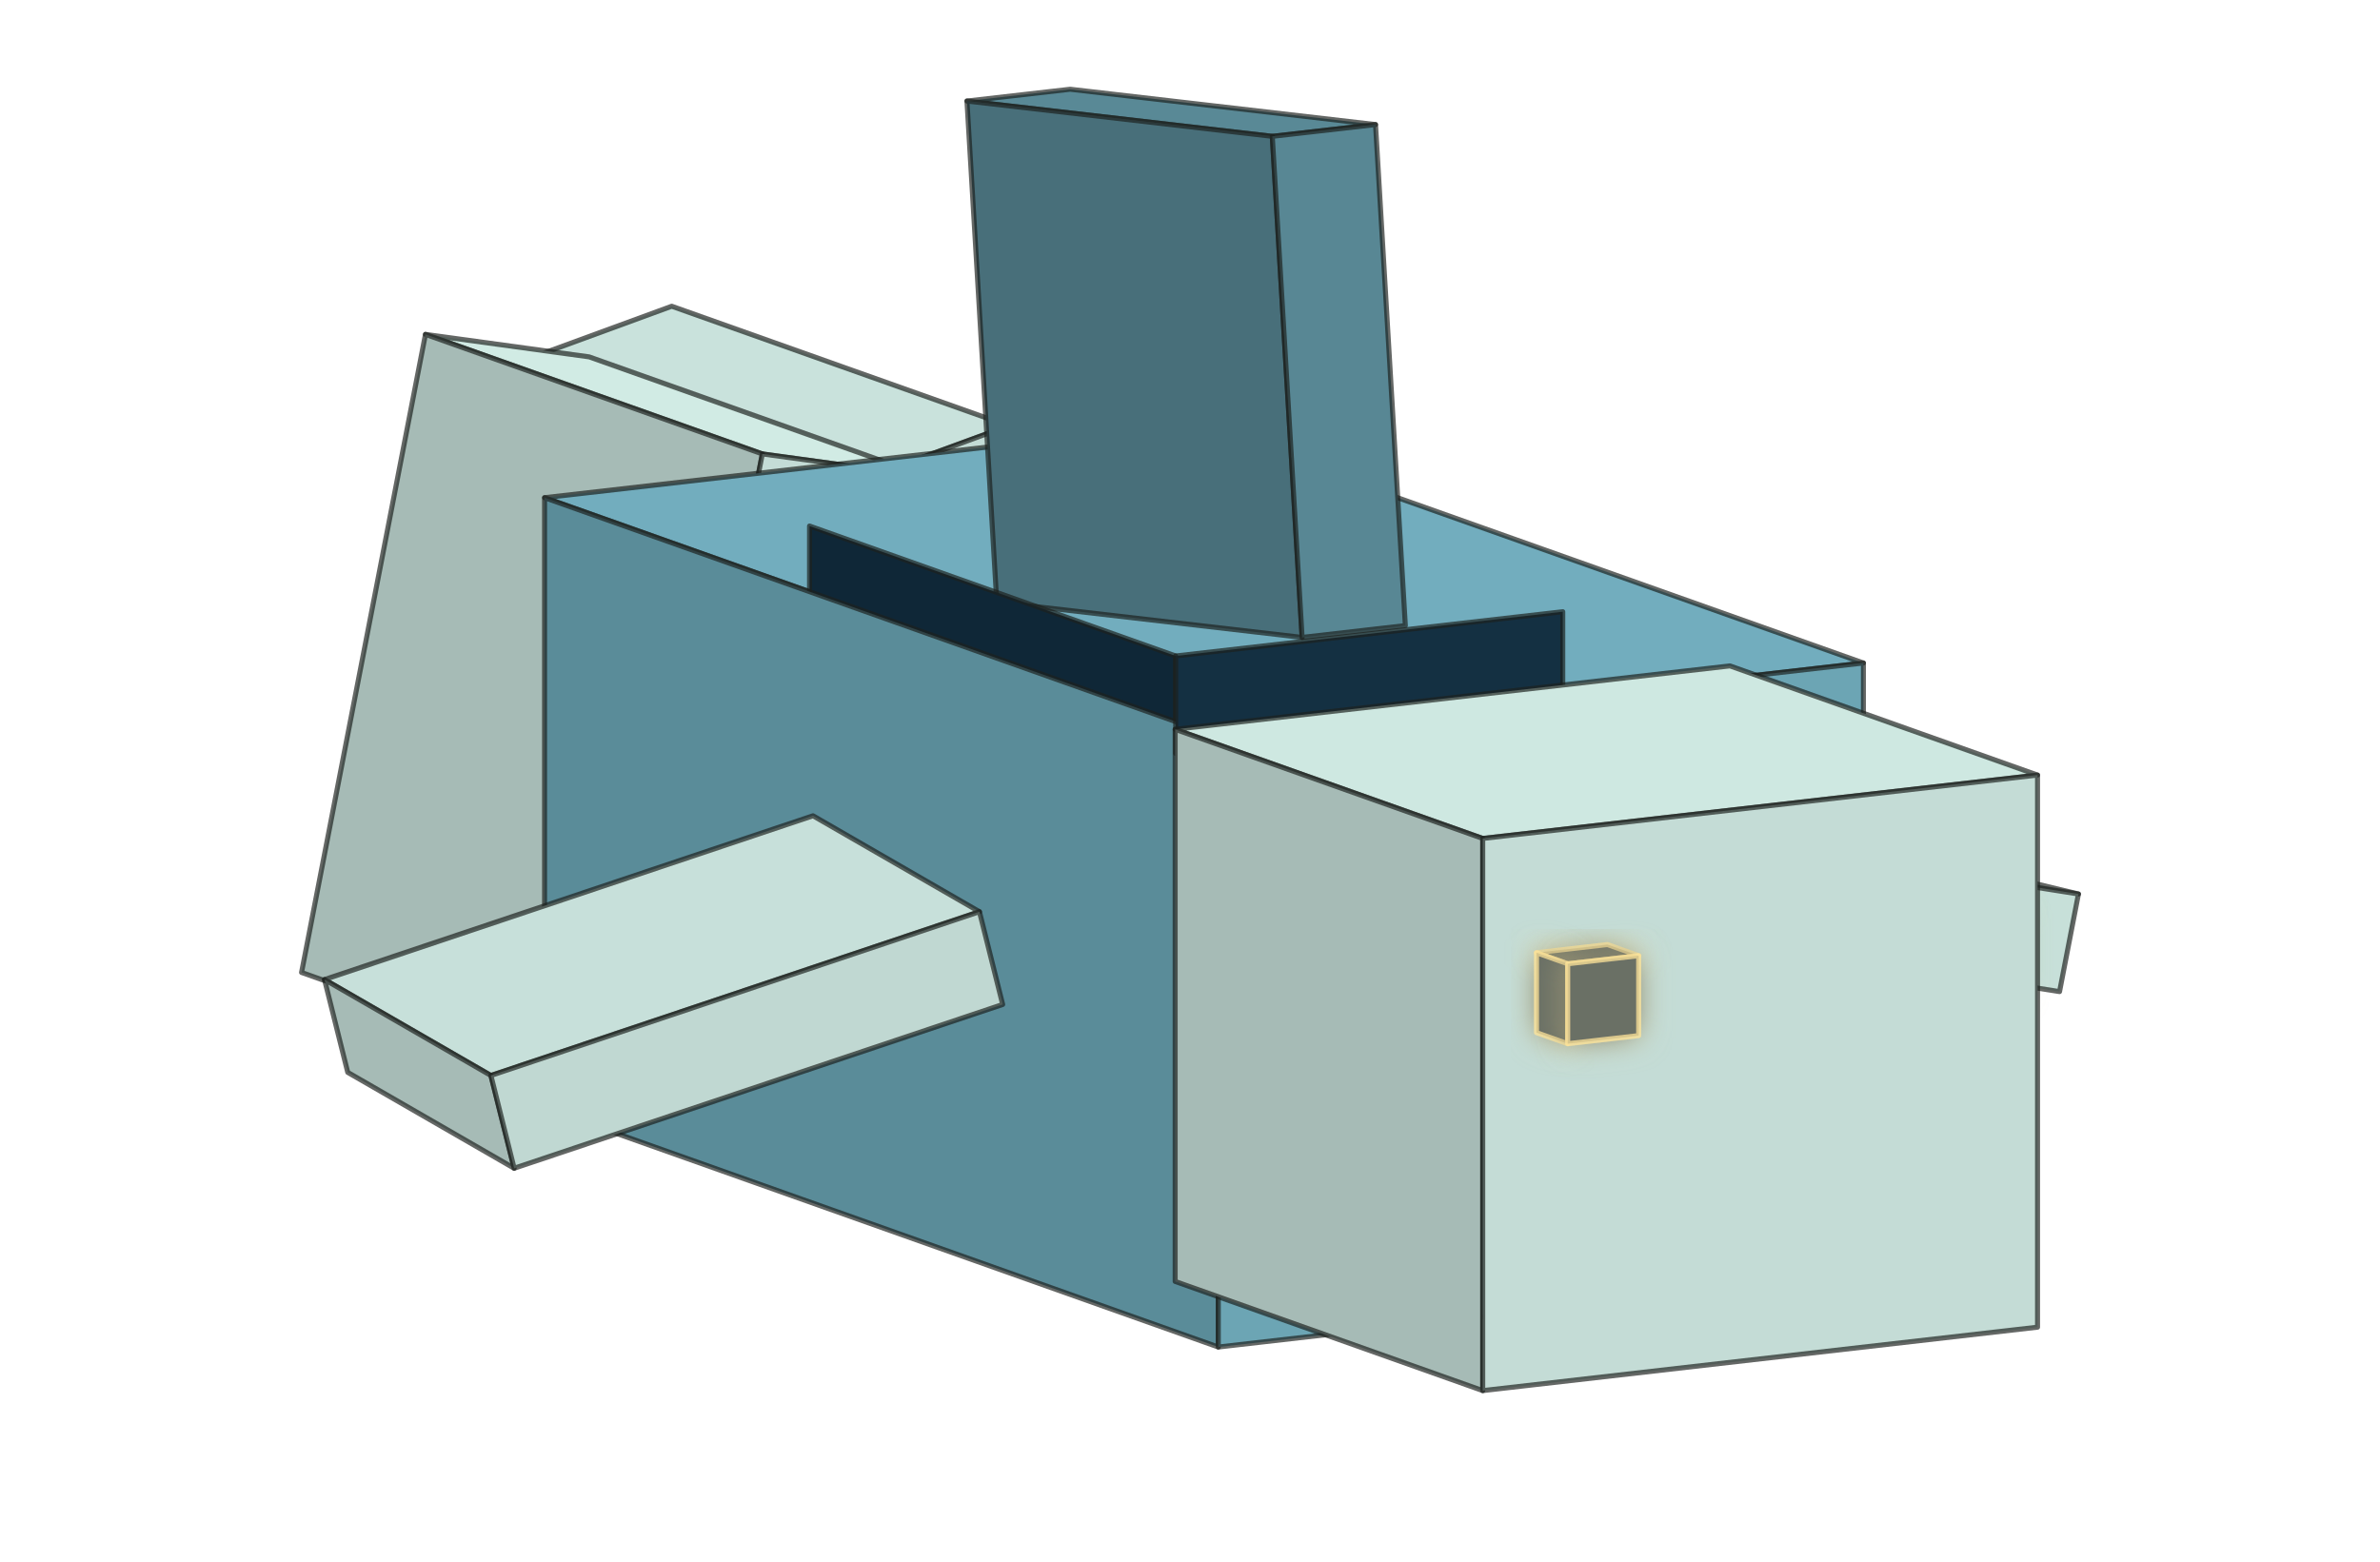
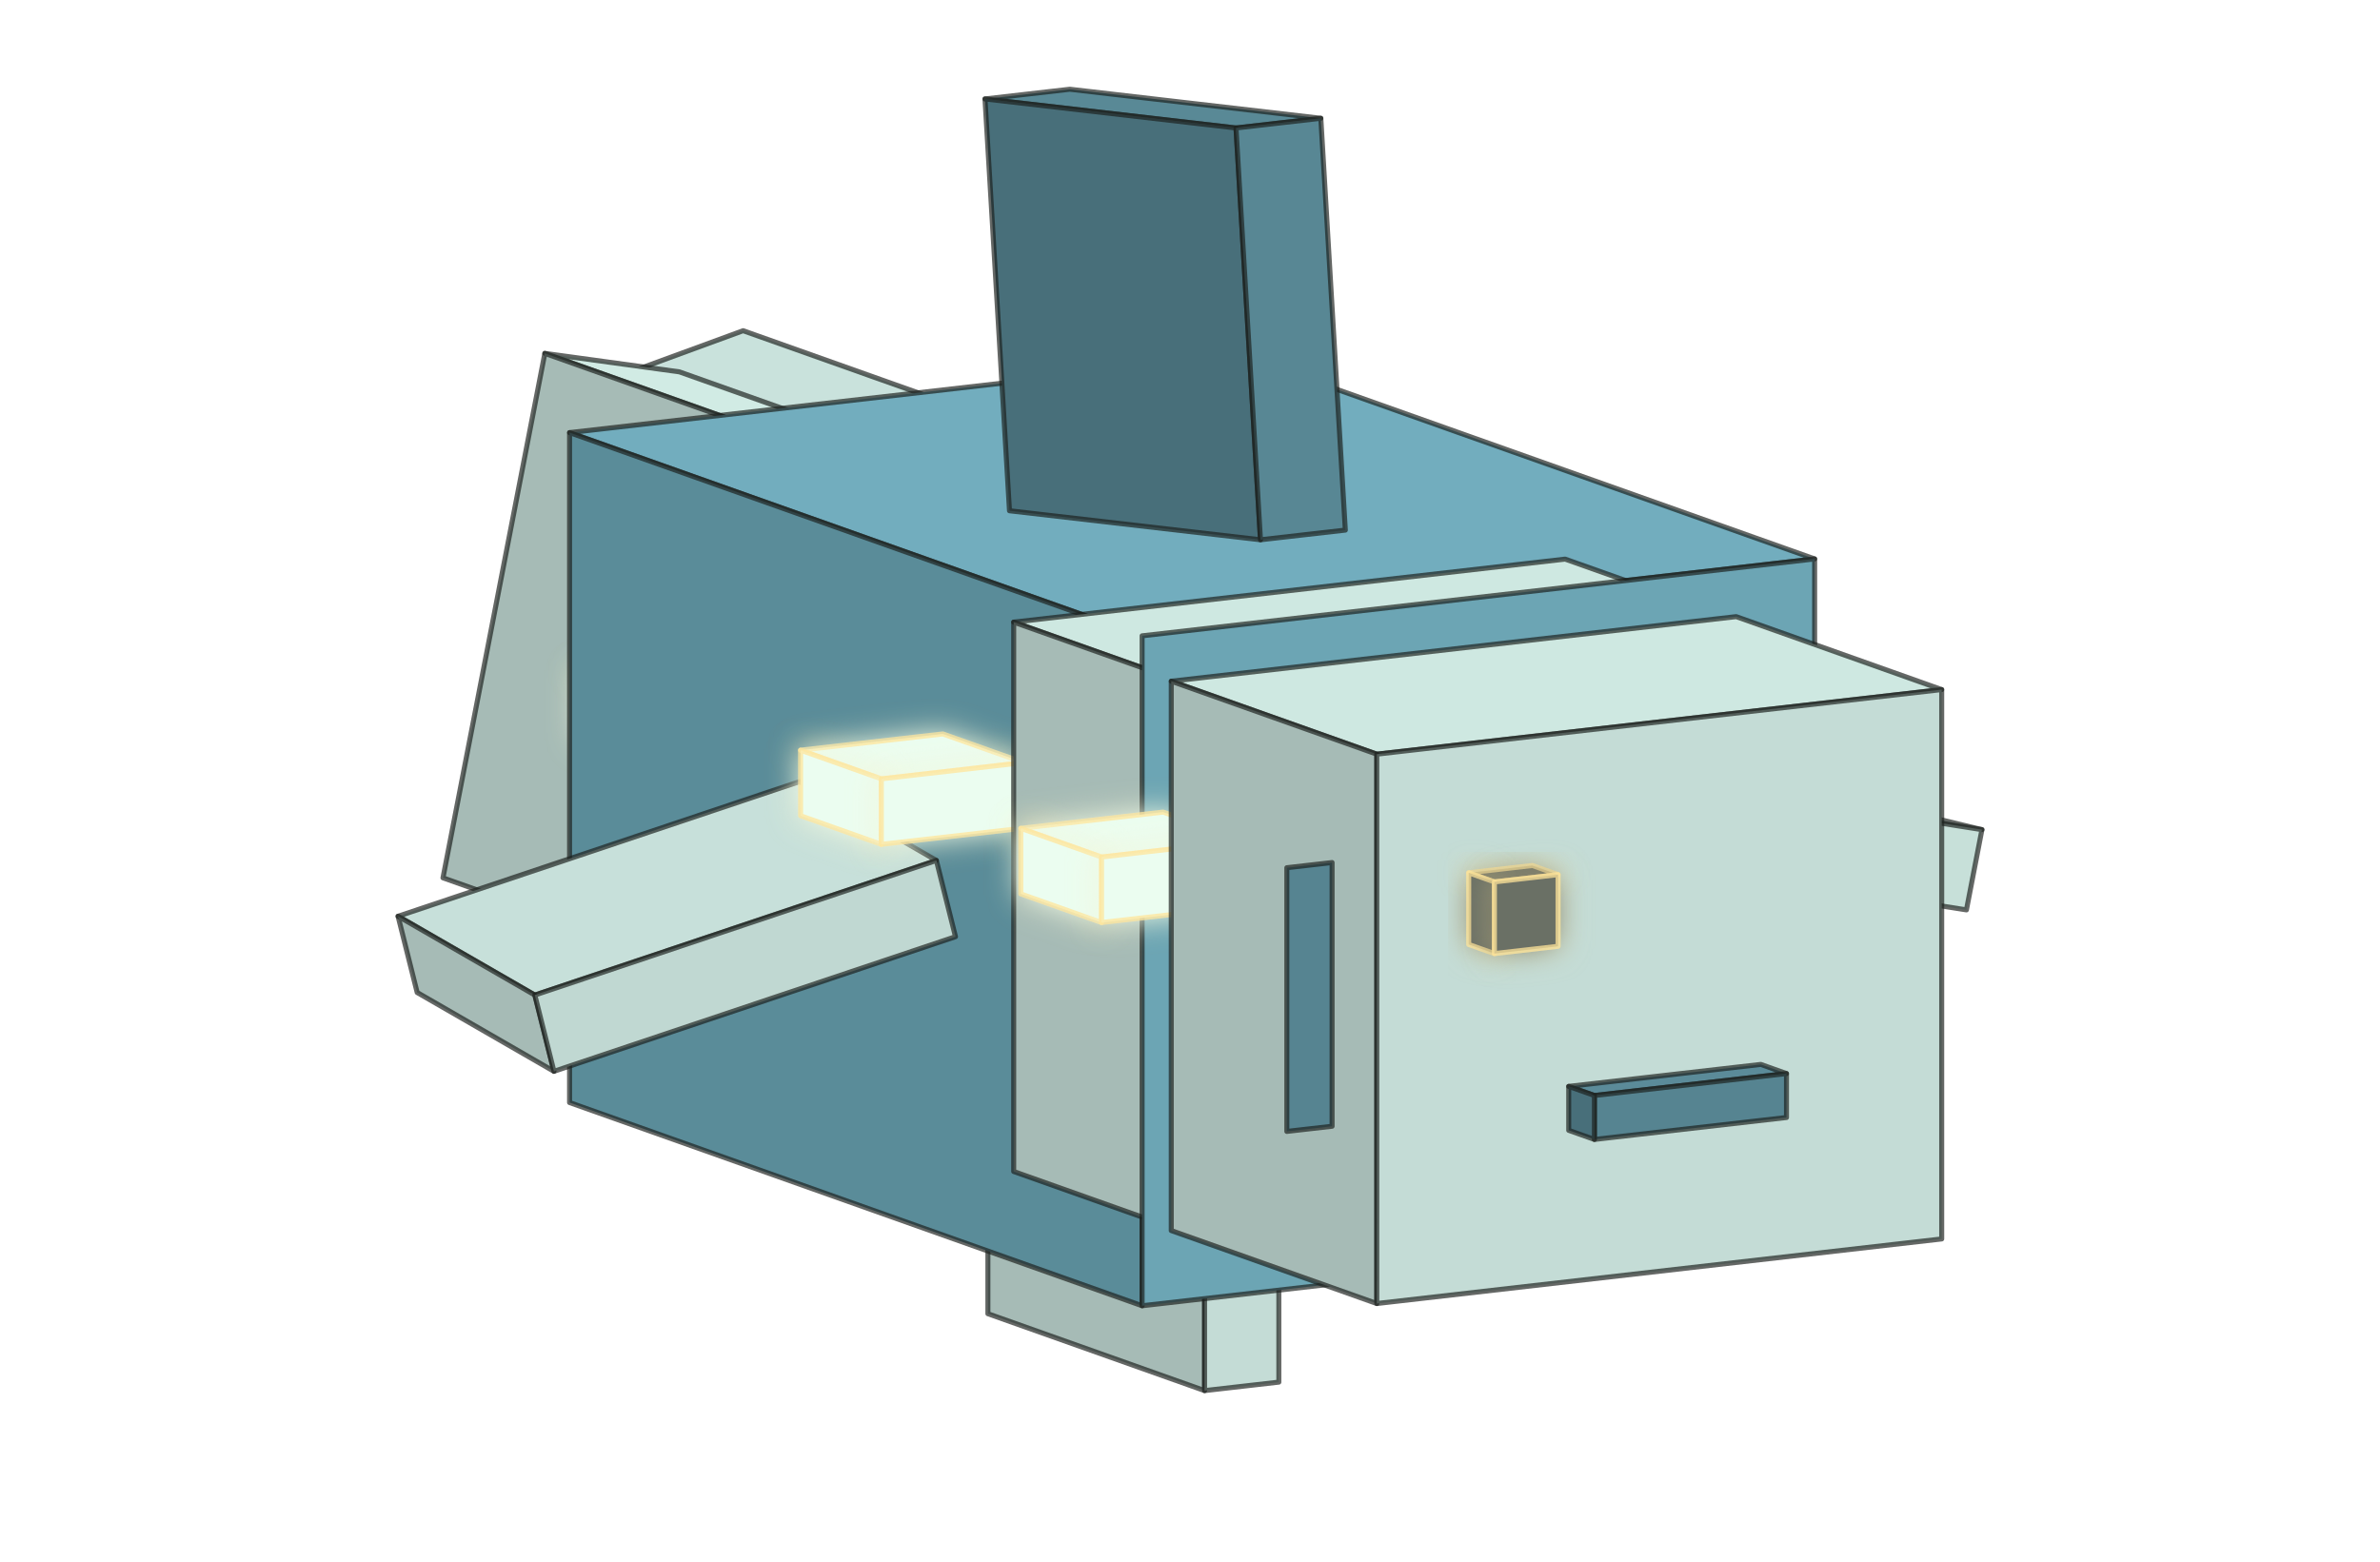
<svg xmlns="http://www.w3.org/2000/svg" width="640" height="420" viewBox="0 0 640 420" role="img" aria-labelledby="portrait-title">
  <defs>
    <filter id="portrait-glow" x="-80%" y="-80%" width="260%" height="260%">
      <feGaussianBlur stdDeviation="4" result="blur" />
      <feMerge>
        <feMergeNode in="blur" />
        <feMergeNode in="SourceGraphic" />
      </feMerge>
    </filter>
    <filter id="portrait-shadow" x="-40%" y="-80%" width="180%" height="260%">
      <feGaussianBlur stdDeviation="8" />
    </filter>
  </defs>
  <g>
-     <polygon points="260.51,294.62 227.19,130.63 136.61,98.48 169.92,262.47" fill="#a6bbb6" stroke="#1c211e" stroke-opacity=".68" stroke-width="1.35" stroke-linejoin="round" vector-effect="non-scaling-stroke" />
-     <polygon points="271.21,114.51 180.63,82.36 136.61,98.48 227.19,130.63" fill="#c9e2dc" stroke="#1c211e" stroke-opacity=".68" stroke-width="1.35" stroke-linejoin="round" vector-effect="non-scaling-stroke" />
-     <polygon points="249.01,128.13 158.43,95.98 114.41,89.93 205.00,122.08" fill="#d1ebe4" stroke="#1c211e" stroke-opacity=".68" stroke-width="1.35" stroke-linejoin="round" vector-effect="non-scaling-stroke" />
-     <polygon points="171.68,293.69 205.00,122.08 114.41,89.93 81.09,261.54" fill="#a6bbb6" stroke="#1c211e" stroke-opacity=".68" stroke-width="1.35" stroke-linejoin="round" vector-effect="non-scaling-stroke" />
-     <polygon points="304.53,278.50 271.21,114.51 227.19,130.63 260.51,294.62" fill="#c4dcd6" stroke="#1c211e" stroke-opacity=".68" stroke-width="1.35" stroke-linejoin="round" vector-effect="non-scaling-stroke" />
-     <polygon points="215.70,299.74 249.01,128.13 205.00,122.08 171.68,293.69" fill="#c4dcd6" stroke="#1c211e" stroke-opacity=".68" stroke-width="1.35" stroke-linejoin="round" vector-effect="non-scaling-stroke" />
-     <polygon points="558.91,240.44 471.91,219.47 365.14,202.65 452.14,223.61" fill="#d0eae3" stroke="#1c211e" stroke-opacity=".68" stroke-width="1.35" stroke-linejoin="round" vector-effect="non-scaling-stroke" />
-     <polygon points="447.06,249.86 452.14,223.61 365.14,202.65 360.06,228.90" fill="#a6bbb6" stroke="#1c211e" stroke-opacity=".68" stroke-width="1.35" stroke-linejoin="round" vector-effect="non-scaling-stroke" />
-     <polygon points="553.83,266.69 558.91,240.44 452.14,223.61 447.06,249.86" fill="#c7e0d9" stroke="#1c211e" stroke-opacity=".68" stroke-width="1.35" stroke-linejoin="round" vector-effect="non-scaling-stroke" />
-     <polygon points="420.24,164.52 321.78,129.57 217.69,141.47 316.15,176.42" fill="#153346" stroke="#1c211e" stroke-opacity=".68" stroke-width="1.35" stroke-linejoin="round" vector-effect="non-scaling-stroke" />
-     <polygon points="501.09,178.31 319.92,114.01 146.44,133.85 327.61,198.15" fill="#72adbe" stroke="#1c211e" stroke-opacity=".68" stroke-width="1.35" stroke-linejoin="round" vector-effect="non-scaling-stroke" />
-     <polygon points="369.89,33.50 287.78,24.00 260.02,27.17 342.13,36.67" fill="#598996" stroke="#1c211e" stroke-opacity=".68" stroke-width="1.35" stroke-linejoin="round" vector-effect="non-scaling-stroke" />
-     <polygon points="350.15,171.43 342.13,36.67 260.02,27.17 268.04,161.93" fill="#486f7a" stroke="#1c211e" stroke-opacity=".68" stroke-width="1.35" stroke-linejoin="round" vector-effect="non-scaling-stroke" />
-     <polygon points="316.15,202.63 316.15,176.42 217.69,141.47 217.69,167.68" fill="#0f2737" stroke="#1c211e" stroke-opacity=".68" stroke-width="1.35" stroke-linejoin="round" vector-effect="non-scaling-stroke" />
-     <polygon points="327.61,362.28 327.61,198.15 146.44,133.85 146.44,297.97" fill="#5a8c99" stroke="#1c211e" stroke-opacity=".68" stroke-width="1.35" stroke-linejoin="round" vector-effect="non-scaling-stroke" />
-     <polygon points="263.38,245.20 218.62,219.40 87.26,263.45 132.01,289.25" fill="#c7e0da" stroke="#1c211e" stroke-opacity=".68" stroke-width="1.35" stroke-linejoin="round" vector-effect="non-scaling-stroke" />
-     <polygon points="138.26,314.20 132.01,289.25 87.26,263.45 93.51,288.41" fill="#a6bbb6" stroke="#1c211e" stroke-opacity=".68" stroke-width="1.35" stroke-linejoin="round" vector-effect="non-scaling-stroke" />
-     <polygon points="420.24,190.73 420.24,164.52 316.15,176.42 316.15,202.63" fill="#143042" stroke="#1c211e" stroke-opacity=".68" stroke-width="1.35" stroke-linejoin="round" vector-effect="non-scaling-stroke" />
-     <polygon points="377.91,168.25 369.89,33.50 342.13,36.67 350.15,171.43" fill="#588794" stroke="#1c211e" stroke-opacity=".68" stroke-width="1.35" stroke-linejoin="round" vector-effect="non-scaling-stroke" />
-     <polygon points="269.63,270.15 263.38,245.20 132.01,289.25 138.26,314.20" fill="#c0d8d2" stroke="#1c211e" stroke-opacity=".68" stroke-width="1.35" stroke-linejoin="round" vector-effect="non-scaling-stroke" />
-     <polygon points="501.09,342.44 501.09,178.31 327.61,198.15 327.61,362.28" fill="#6ca5b4" stroke="#1c211e" stroke-opacity=".68" stroke-width="1.35" stroke-linejoin="round" vector-effect="non-scaling-stroke" />
-     <polygon points="547.91,208.45 465.20,179.09 316.01,196.15 398.72,225.50" fill="#cee8e1" stroke="#1c211e" stroke-opacity=".68" stroke-width="1.35" stroke-linejoin="round" vector-effect="non-scaling-stroke" />
-     <polygon points="398.72,374.00 398.72,225.50 316.01,196.15 316.01,344.64" fill="#a6bbb6" stroke="#1c211e" stroke-opacity=".68" stroke-width="1.35" stroke-linejoin="round" vector-effect="non-scaling-stroke" />
-     <polygon points="542.11,245.43 533.70,242.44 514.62,244.63 523.02,247.61" fill="#6b6f65" stroke="#ffe59a" stroke-opacity=".74" stroke-width="1.35" stroke-linejoin="round" vector-effect="non-scaling-stroke" filter="url(#portrait-glow)" />
-     <polygon points="523.02,269.10 523.02,247.61 514.62,244.63 514.62,266.12" fill="#6b6f65" stroke="#ffe59a" stroke-opacity=".74" stroke-width="1.35" stroke-linejoin="round" vector-effect="non-scaling-stroke" filter="url(#portrait-glow)" />
-     <polygon points="542.11,266.92 542.11,245.43 523.02,247.61 523.02,269.10" fill="#6b6f65" stroke="#ffe59a" stroke-opacity=".74" stroke-width="1.35" stroke-linejoin="round" vector-effect="non-scaling-stroke" filter="url(#portrait-glow)" />
-     <polygon points="547.91,356.94 547.91,208.45 398.72,225.50 398.72,374.00" fill="#c4dcd6" stroke="#1c211e" stroke-opacity=".68" stroke-width="1.35" stroke-linejoin="round" vector-effect="non-scaling-stroke" />
-     <polygon points="440.65,257.03 432.25,254.04 413.17,256.23 421.57,259.21" fill="#6b6f65" stroke="#ffe59a" stroke-opacity=".74" stroke-width="1.35" stroke-linejoin="round" vector-effect="non-scaling-stroke" filter="url(#portrait-glow)" />
-     <polygon points="421.57,280.70 421.57,259.21 413.17,256.23 413.17,277.72" fill="#6b6f65" stroke="#ffe59a" stroke-opacity=".74" stroke-width="1.35" stroke-linejoin="round" vector-effect="non-scaling-stroke" filter="url(#portrait-glow)" />
-     <polygon points="440.65,278.52 440.65,257.03 421.57,259.21 421.57,280.70" fill="#6b6f65" stroke="#ffe59a" stroke-opacity=".74" stroke-width="1.35" stroke-linejoin="round" vector-effect="non-scaling-stroke" filter="url(#portrait-glow)" />
+     <polygon points="265.49,263.41 238.11,128.62 163.65,102.19 191.04,236.98" fill="#a6bbb6" stroke="#1c211e" stroke-opacity=".68" stroke-width="1.35" stroke-linejoin="round" vector-effect="non-scaling-stroke" />
+     <polygon points="274.29,115.37 199.83,88.94 163.65,102.19 238.11,128.62" fill="#c9e2dc" stroke="#1c211e" stroke-opacity=".68" stroke-width="1.35" stroke-linejoin="round" vector-effect="non-scaling-stroke" />
+     <polygon points="257.14,126.44 182.69,100.01 146.51,95.04 220.96,121.47" fill="#d1ebe4" stroke="#1c211e" stroke-opacity=".68" stroke-width="1.35" stroke-linejoin="round" vector-effect="non-scaling-stroke" />
+     <polygon points="193.58,262.52 220.96,121.47 146.51,95.04 119.12,236.09" fill="#a6bbb6" stroke="#1c211e" stroke-opacity=".68" stroke-width="1.35" stroke-linejoin="round" vector-effect="non-scaling-stroke" />
+     <polygon points="301.67,250.16 274.29,115.37 238.11,128.62 265.49,263.41" fill="#c4dcd6" stroke="#1c211e" stroke-opacity=".68" stroke-width="1.35" stroke-linejoin="round" vector-effect="non-scaling-stroke" />
+     <polygon points="382.42,165.05 360.70,157.35 322.45,161.72 344.16,169.43" fill="#5b8b99" stroke="#1c211e" stroke-opacity=".68" stroke-width="1.35" stroke-linejoin="round" vector-effect="non-scaling-stroke" />
+     <polygon points="344.16,187.05 344.16,169.43 322.45,161.72 322.45,179.35" fill="#486f7a" stroke="#1c211e" stroke-opacity=".68" stroke-width="1.35" stroke-linejoin="round" vector-effect="non-scaling-stroke" />
+     <polygon points="321.93,147.90 272.66,130.41 171.39,141.99 220.66,159.48" fill="#5b8b99" stroke="#1c211e" stroke-opacity=".68" stroke-width="1.35" stroke-linejoin="round" vector-effect="non-scaling-stroke" />
+     <polygon points="229.76,267.49 257.14,126.44 220.96,121.47 193.58,262.52" fill="#c4dcd6" stroke="#1c211e" stroke-opacity=".68" stroke-width="1.35" stroke-linejoin="round" vector-effect="non-scaling-stroke" />
+     <polygon points="382.42,182.68 382.42,165.05 344.16,169.43 344.16,187.05" fill="#568491" stroke="#1c211e" stroke-opacity=".68" stroke-width="1.35" stroke-linejoin="round" vector-effect="non-scaling-stroke" />
+     <polygon points="220.66,263.98 220.66,159.48 171.39,141.99 171.39,246.50" fill="#486f7a" stroke="#1c211e" stroke-opacity=".68" stroke-width="1.35" stroke-linejoin="round" vector-effect="non-scaling-stroke" />
+     <polygon points="321.93,252.40 321.93,147.90 220.66,159.48 220.66,263.98" fill="#568491" stroke="#1c211e" stroke-opacity=".68" stroke-width="1.35" stroke-linejoin="round" vector-effect="non-scaling-stroke" />
+     <polygon points="532.96,223.13 461.46,205.90 373.70,192.07 445.20,209.30" fill="#d0eae3" stroke="#1c211e" stroke-opacity=".68" stroke-width="1.35" stroke-linejoin="round" vector-effect="non-scaling-stroke" />
+     <polygon points="441.03,230.88 445.20,209.30 373.70,192.07 369.52,213.64" fill="#a6bbb6" stroke="#1c211e" stroke-opacity=".68" stroke-width="1.35" stroke-linejoin="round" vector-effect="non-scaling-stroke" />
+     <polygon points="323.92,374.00 323.92,309.76 265.65,289.08 265.65,353.32" fill="#a6bbb6" stroke="#1c211e" stroke-opacity=".68" stroke-width="1.35" stroke-linejoin="round" vector-effect="non-scaling-stroke" />
+     <polygon points="343.89,307.48 285.62,286.80 265.65,289.08 323.92,309.76" fill="#cee8e1" stroke="#1c211e" stroke-opacity=".68" stroke-width="1.35" stroke-linejoin="round" vector-effect="non-scaling-stroke" />
+     <polygon points="528.79,244.71 532.96,223.13 445.20,209.30 441.03,230.88" fill="#c7e0d9" stroke="#1c211e" stroke-opacity=".68" stroke-width="1.35" stroke-linejoin="round" vector-effect="non-scaling-stroke" />
+     <polygon points="216.04,184.08 194.32,176.37 156.07,180.74 177.78,188.45" fill="#ebfdf0" stroke="#ffe59a" stroke-opacity=".74" stroke-width="1.35" stroke-linejoin="round" vector-effect="non-scaling-stroke" filter="url(#portrait-glow)" />
+     <polygon points="177.78,206.08 177.78,188.45 156.07,180.74 156.07,198.37" fill="#ebfdf0" stroke="#ffe59a" stroke-opacity=".74" stroke-width="1.35" stroke-linejoin="round" vector-effect="non-scaling-stroke" filter="url(#portrait-glow)" />
+     <polygon points="441.63,186.07 419.92,178.36 381.66,182.74 403.38,190.44" fill="#5b8b99" stroke="#1c211e" stroke-opacity=".68" stroke-width="1.35" stroke-linejoin="round" vector-effect="non-scaling-stroke" />
+     <polygon points="216.04,201.70 216.04,184.08 177.78,188.45 177.78,206.08" fill="#ebfdf0" stroke="#ffe59a" stroke-opacity=".74" stroke-width="1.35" stroke-linejoin="round" vector-effect="non-scaling-stroke" filter="url(#portrait-glow)" />
+     <polygon points="403.38,208.07 403.38,190.44 381.66,182.74 381.66,200.36" fill="#486f7a" stroke="#1c211e" stroke-opacity=".68" stroke-width="1.35" stroke-linejoin="round" vector-effect="non-scaling-stroke" />
+     <polygon points="441.63,203.70 441.63,186.07 403.38,190.44 403.38,208.07" fill="#568491" stroke="#1c211e" stroke-opacity=".68" stroke-width="1.35" stroke-linejoin="round" vector-effect="non-scaling-stroke" />
+     <polygon points="343.89,371.72 343.89,307.48 323.92,309.76 323.92,374.00" fill="#c4dcd6" stroke="#1c211e" stroke-opacity=".68" stroke-width="1.35" stroke-linejoin="round" vector-effect="non-scaling-stroke" />
+     <polygon points="487.97,150.32 334.00,95.67 153.16,116.35 307.12,171.00" fill="#72adbe" stroke="#1c211e" stroke-opacity=".68" stroke-width="1.35" stroke-linejoin="round" vector-effect="non-scaling-stroke" />
+     <polygon points="355.18,31.81 287.69,24.00 264.87,26.61 332.37,34.42" fill="#598996" stroke="#1c211e" stroke-opacity=".68" stroke-width="1.35" stroke-linejoin="round" vector-effect="non-scaling-stroke" />
+     <polygon points="338.95,145.17 332.37,34.42 264.87,26.61 271.46,137.37" fill="#486f7a" stroke="#1c211e" stroke-opacity=".68" stroke-width="1.35" stroke-linejoin="round" vector-effect="non-scaling-stroke" />
+     <polygon points="307.12,351.18 307.12,171.00 153.16,116.35 153.16,296.53" fill="#5a8c99" stroke="#1c211e" stroke-opacity=".68" stroke-width="1.35" stroke-linejoin="round" vector-effect="non-scaling-stroke" />
+     <polygon points="275.25,205.09 253.54,197.39 215.28,201.76 237.00,209.47" fill="#ebfdf0" stroke="#ffe59a" stroke-opacity=".74" stroke-width="1.35" stroke-linejoin="round" vector-effect="non-scaling-stroke" filter="url(#portrait-glow)" />
+     <polygon points="251.80,231.41 215.01,210.21 107.04,246.42 143.82,267.62" fill="#c7e0da" stroke="#1c211e" stroke-opacity=".68" stroke-width="1.35" stroke-linejoin="round" vector-effect="non-scaling-stroke" />
+     <polygon points="237.00,227.09 237.00,209.47 215.28,201.76 215.28,219.39" fill="#ebfdf0" stroke="#ffe59a" stroke-opacity=".74" stroke-width="1.35" stroke-linejoin="round" vector-effect="non-scaling-stroke" filter="url(#portrait-glow)" />
+     <polygon points="361.77,142.57 355.18,31.81 332.37,34.42 338.95,145.17" fill="#588794" stroke="#1c211e" stroke-opacity=".68" stroke-width="1.35" stroke-linejoin="round" vector-effect="non-scaling-stroke" />
+     <polygon points="500.85,207.09 479.14,199.38 440.88,203.76 462.59,211.46" fill="#5b8b99" stroke="#1c211e" stroke-opacity=".68" stroke-width="1.35" stroke-linejoin="round" vector-effect="non-scaling-stroke" />
+     <polygon points="148.96,288.13 143.82,267.62 107.04,246.42 112.18,266.93" fill="#a6bbb6" stroke="#1c211e" stroke-opacity=".68" stroke-width="1.35" stroke-linejoin="round" vector-effect="non-scaling-stroke" />
+     <polygon points="275.25,222.72 275.25,205.09 237.00,209.47 237.00,227.09" fill="#ebfdf0" stroke="#ffe59a" stroke-opacity=".74" stroke-width="1.35" stroke-linejoin="round" vector-effect="non-scaling-stroke" filter="url(#portrait-glow)" />
+     <polygon points="462.59,229.09 462.59,211.46 440.88,203.76 440.88,221.38" fill="#486f7a" stroke="#1c211e" stroke-opacity=".68" stroke-width="1.35" stroke-linejoin="round" vector-effect="non-scaling-stroke" />
+     <polygon points="500.85,224.72 500.85,207.09 462.59,211.46 462.59,229.09" fill="#568491" stroke="#1c211e" stroke-opacity=".68" stroke-width="1.35" stroke-linejoin="round" vector-effect="non-scaling-stroke" />
+     <polygon points="473.23,168.95 420.88,150.37 272.59,167.32 324.94,185.90" fill="#cee8e1" stroke="#1c211e" stroke-opacity=".68" stroke-width="1.35" stroke-linejoin="round" vector-effect="non-scaling-stroke" />
+     <polygon points="256.94,251.92 251.80,231.41 143.82,267.62 148.96,288.13" fill="#c0d8d2" stroke="#1c211e" stroke-opacity=".68" stroke-width="1.35" stroke-linejoin="round" vector-effect="non-scaling-stroke" />
+     <polygon points="488.83,287.97 488.83,217.05 463.41,208.02 463.41,278.94" fill="#486f7a" stroke="#1c211e" stroke-opacity=".68" stroke-width="1.35" stroke-linejoin="round" vector-effect="non-scaling-stroke" />
+     <polygon points="501.01,215.65 475.58,206.63 463.41,208.02 488.83,217.05" fill="#5b8b99" stroke="#1c211e" stroke-opacity=".68" stroke-width="1.35" stroke-linejoin="round" vector-effect="non-scaling-stroke" />
+     <polygon points="324.94,333.65 324.94,185.90 272.59,167.32 272.59,315.07" fill="#a6bbb6" stroke="#1c211e" stroke-opacity=".68" stroke-width="1.35" stroke-linejoin="round" vector-effect="non-scaling-stroke" />
+     <polygon points="487.97,330.50 487.97,150.32 307.12,171.00 307.12,351.18" fill="#6ca5b4" stroke="#1c211e" stroke-opacity=".68" stroke-width="1.35" stroke-linejoin="round" vector-effect="non-scaling-stroke" />
+     <polygon points="473.23,316.70 473.23,168.95 324.94,185.90 324.94,333.65" fill="#c4dcd6" stroke="#1c211e" stroke-opacity=".68" stroke-width="1.35" stroke-linejoin="round" vector-effect="non-scaling-stroke" />
+     <polygon points="501.01,286.57 501.01,215.65 488.83,217.05 488.83,287.97" fill="#568491" stroke="#1c211e" stroke-opacity=".68" stroke-width="1.35" stroke-linejoin="round" vector-effect="non-scaling-stroke" />
+     <polygon points="334.47,226.11 312.76,218.41 274.50,222.78 296.21,230.49" fill="#ebfdf0" stroke="#ffe59a" stroke-opacity=".74" stroke-width="1.35" stroke-linejoin="round" vector-effect="non-scaling-stroke" filter="url(#portrait-glow)" />
+     <polygon points="296.21,248.11 296.21,230.49 274.50,222.78 274.50,240.41" fill="#ebfdf0" stroke="#ffe59a" stroke-opacity=".74" stroke-width="1.35" stroke-linejoin="round" vector-effect="non-scaling-stroke" filter="url(#portrait-glow)" />
+     <polygon points="522.14,185.46 466.87,165.84 314.96,183.21 370.23,202.83" fill="#cee8e1" stroke="#1c211e" stroke-opacity=".68" stroke-width="1.35" stroke-linejoin="round" vector-effect="non-scaling-stroke" />
+     <polygon points="334.47,243.74 334.47,226.11 296.21,230.49 296.21,248.11" fill="#ebfdf0" stroke="#ffe59a" stroke-opacity=".74" stroke-width="1.35" stroke-linejoin="round" vector-effect="non-scaling-stroke" filter="url(#portrait-glow)" />
+     <polygon points="346.04,304.29 346.04,233.37 320.61,224.35 320.61,295.27" fill="#486f7a" stroke="#1c211e" stroke-opacity=".68" stroke-width="1.35" stroke-linejoin="round" vector-effect="non-scaling-stroke" />
+     <polygon points="358.21,231.98 332.79,222.96 320.61,224.35 346.04,233.37" fill="#5b8b99" stroke="#1c211e" stroke-opacity=".68" stroke-width="1.35" stroke-linejoin="round" vector-effect="non-scaling-stroke" />
+     <polygon points="504.52,225.45 497.61,223.00 480.50,224.95 487.41,227.41" fill="#6b6f65" stroke="#ffe59a" stroke-opacity=".74" stroke-width="1.35" stroke-linejoin="round" vector-effect="non-scaling-stroke" filter="url(#portrait-glow)" />
+     <polygon points="487.41,246.68 487.41,227.41 480.50,224.95 480.50,244.22" fill="#6b6f65" stroke="#ffe59a" stroke-opacity=".74" stroke-width="1.35" stroke-linejoin="round" vector-effect="non-scaling-stroke" filter="url(#portrait-glow)" />
+     <polygon points="504.52,244.72 504.52,225.45 487.41,227.41 487.41,246.68" fill="#6b6f65" stroke="#ffe59a" stroke-opacity=".74" stroke-width="1.35" stroke-linejoin="round" vector-effect="non-scaling-stroke" filter="url(#portrait-glow)" />
+     <polygon points="370.23,350.58 370.23,202.83 314.96,183.21 314.96,330.96" fill="#a6bbb6" stroke="#1c211e" stroke-opacity=".68" stroke-width="1.35" stroke-linejoin="round" vector-effect="non-scaling-stroke" />
+     <polygon points="522.14,333.21 522.14,185.46 370.23,202.83 370.23,350.58" fill="#c4dcd6" stroke="#1c211e" stroke-opacity=".68" stroke-width="1.35" stroke-linejoin="round" vector-effect="non-scaling-stroke" />
+     <polygon points="358.21,302.90 358.21,231.98 346.04,233.37 346.04,304.29" fill="#568491" stroke="#1c211e" stroke-opacity=".68" stroke-width="1.35" stroke-linejoin="round" vector-effect="non-scaling-stroke" />
+     <polygon points="480.40,288.73 473.49,286.27 421.84,292.18 428.75,294.63" fill="#5b8b99" stroke="#1c211e" stroke-opacity=".68" stroke-width="1.35" stroke-linejoin="round" vector-effect="non-scaling-stroke" />
+     <polygon points="480.40,300.55 480.40,288.73 428.75,294.63 428.75,306.45" fill="#568491" stroke="#1c211e" stroke-opacity=".68" stroke-width="1.35" stroke-linejoin="round" vector-effect="non-scaling-stroke" />
+     <polygon points="428.75,306.45 428.75,294.63 421.84,292.18 421.84,304.00" fill="#486f7a" stroke="#1c211e" stroke-opacity=".68" stroke-width="1.35" stroke-linejoin="round" vector-effect="non-scaling-stroke" />
+     <polygon points="418.97,235.23 412.06,232.78 394.95,234.74 401.86,237.19" fill="#6b6f65" stroke="#ffe59a" stroke-opacity=".74" stroke-width="1.35" stroke-linejoin="round" vector-effect="non-scaling-stroke" filter="url(#portrait-glow)" />
+     <polygon points="401.86,256.46 401.86,237.19 394.95,234.74 394.95,254.01" fill="#6b6f65" stroke="#ffe59a" stroke-opacity=".74" stroke-width="1.35" stroke-linejoin="round" vector-effect="non-scaling-stroke" filter="url(#portrait-glow)" />
+     <polygon points="418.97,254.50 418.97,235.23 401.86,237.19 401.86,256.46" fill="#6b6f65" stroke="#ffe59a" stroke-opacity=".74" stroke-width="1.35" stroke-linejoin="round" vector-effect="non-scaling-stroke" filter="url(#portrait-glow)" />
  </g>
</svg>
